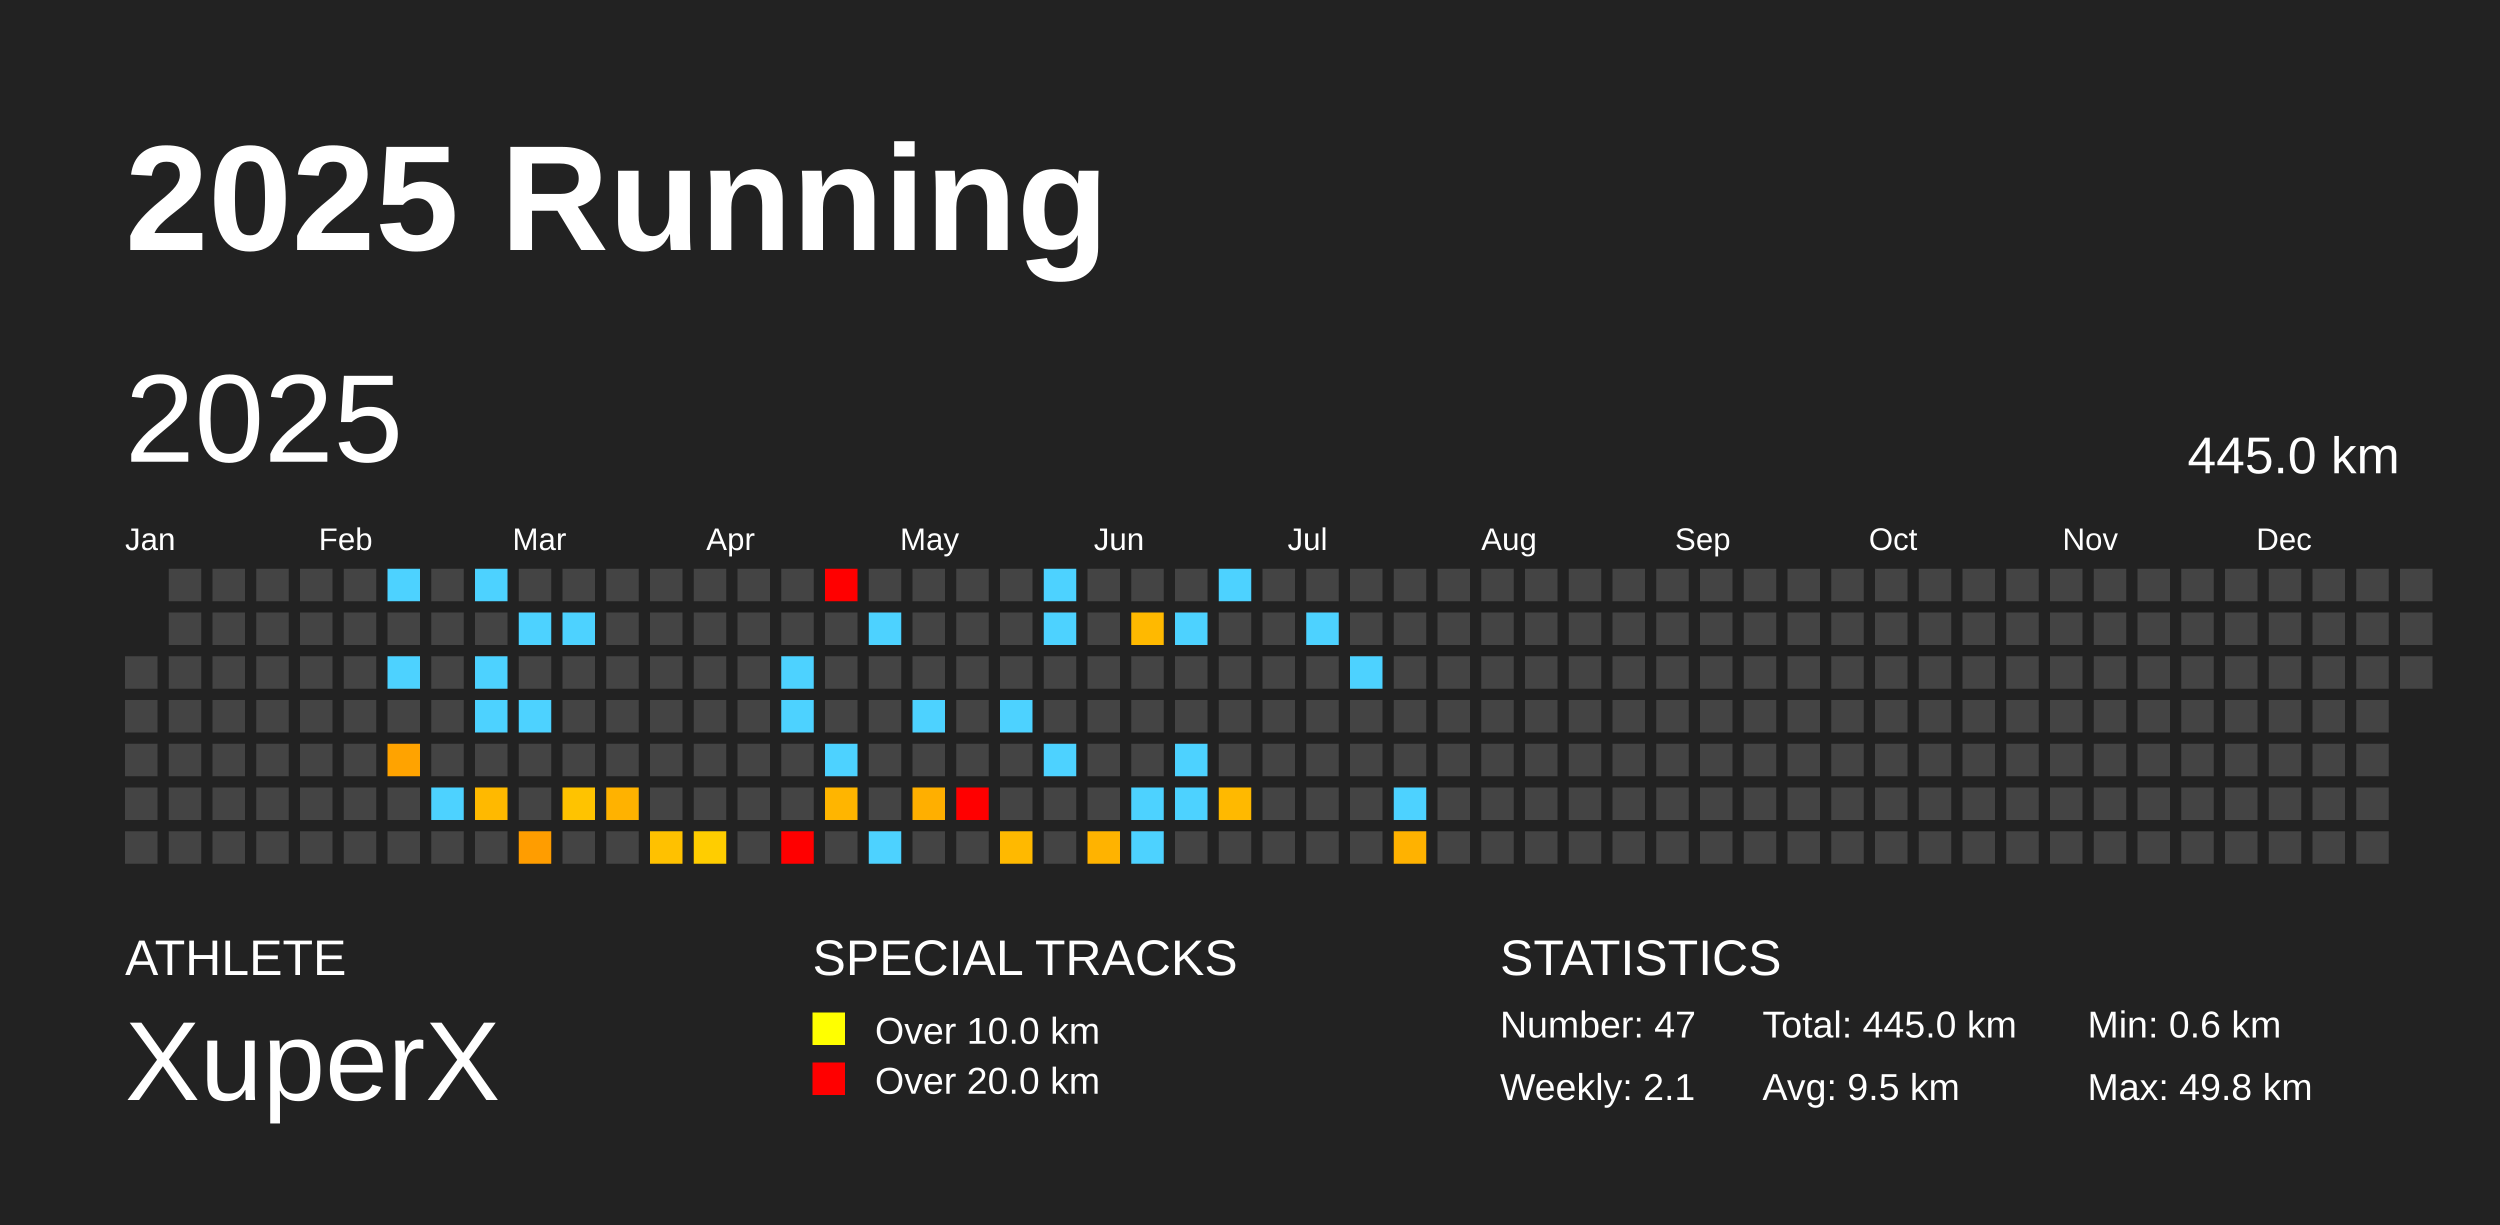
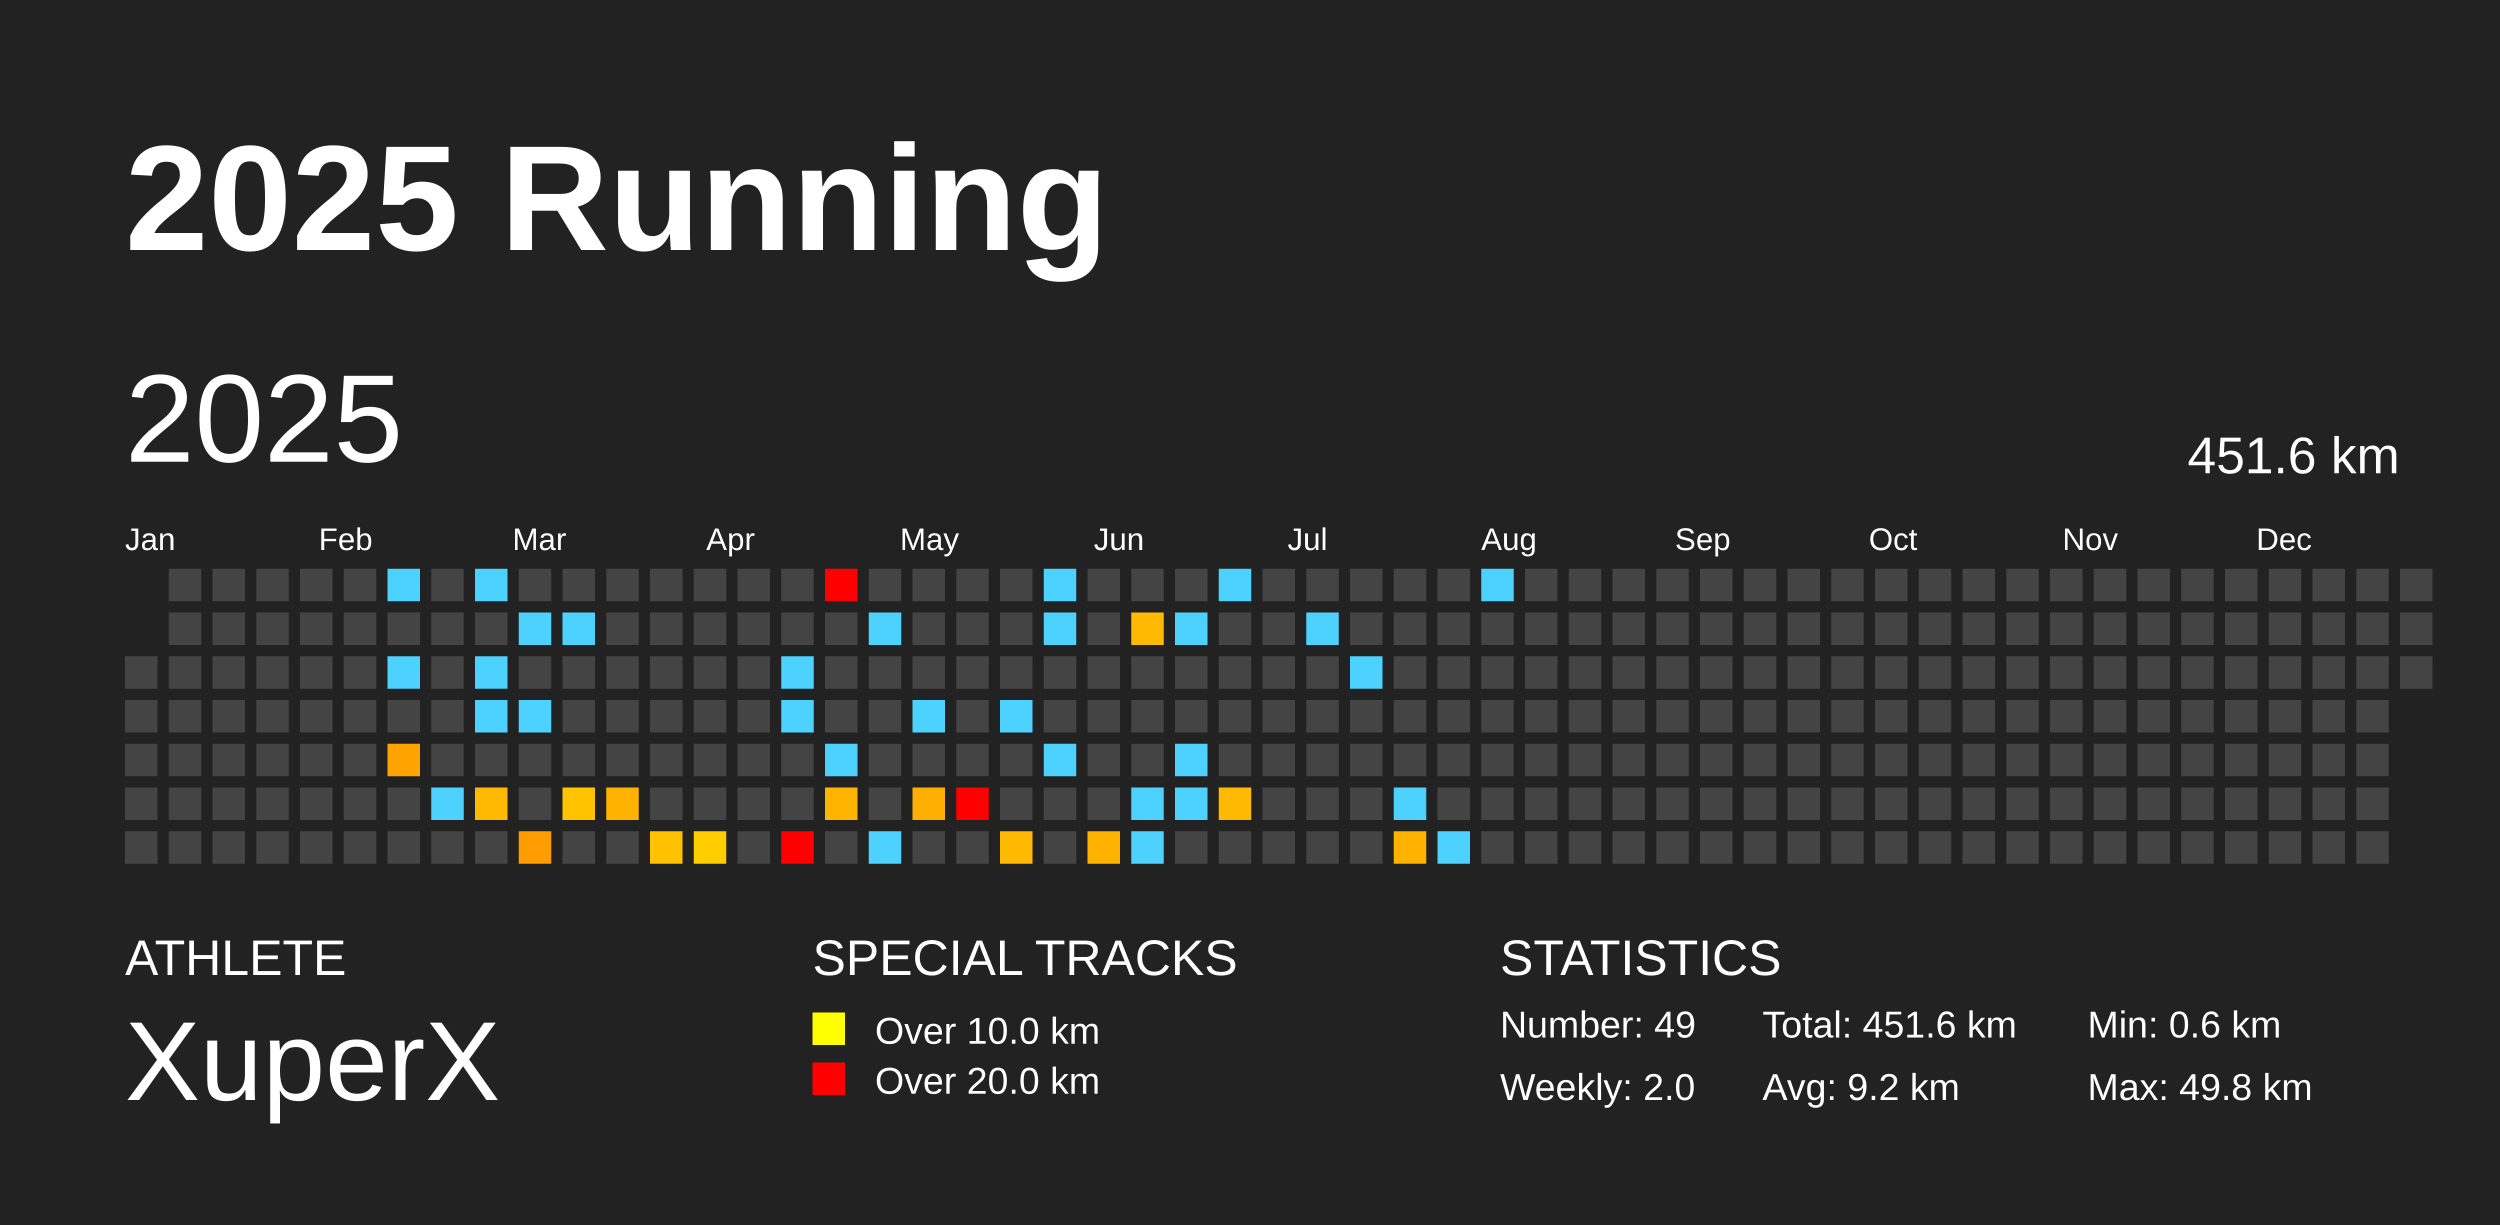
<svg xmlns="http://www.w3.org/2000/svg" baseProfile="full" height="98mm" version="1.1" viewBox="0,0,200,98" width="200mm">
  <defs />
  <rect fill="#222222" height="98" width="200" x="0" y="0" />
  <text fill="#FFFFFF" style="font-size:12px; font-family:Arial; font-weight:bold;" x="10" y="20">2025 Running</text>
  <text fill="#FFFFFF" style="font-size:4px; font-family:Arial" x="10" y="78">ATHLETE</text>
  <text fill="#FFFFFF" style="font-size:9px; font-family:Arial" x="10" y="88">XuperX</text>
  <text fill="#FFFFFF" style="font-size:4px; font-family:Arial" x="65" y="78">SPECIAL TRACKS</text>
  <rect fill="yellow" height="2.6" width="2.6" x="65" y="81" />
  <text fill="#FFFFFF" style="font-size:3px; font-family:Arial" x="70" y="83.5">Over 10.0 km</text>
  <rect fill="red" height="2.6" width="2.6" x="65" y="85" />
  <text fill="#FFFFFF" style="font-size:3px; font-family:Arial" x="70" y="87.5">Over 20.0 km</text>
  <text fill="#FFFFFF" style="font-size:4px; font-family:Arial" x="120" y="78">STATISTICS</text>
-   <text fill="#FFFFFF" style="font-size:3px; font-family:Arial" x="120" y="83">Number: 47</text>
-   <text fill="#FFFFFF" style="font-size:3px; font-family:Arial" x="120" y="88">Weekly: 2.1</text>
-   <text fill="#FFFFFF" style="font-size:3px; font-family:Arial" x="141" y="83">Total: 445.0 km</text>
-   <text fill="#FFFFFF" style="font-size:3px; font-family:Arial" x="141" y="88">Avg: 9.5 km</text>
+   <text fill="#FFFFFF" style="font-size:3px; font-family:Arial" x="120" y="83">Number: 49</text>
+   <text fill="#FFFFFF" style="font-size:3px; font-family:Arial" x="120" y="88">Weekly: 2.0</text>
+   <text fill="#FFFFFF" style="font-size:3px; font-family:Arial" x="141" y="83">Total: 451.6 km</text>
+   <text fill="#FFFFFF" style="font-size:3px; font-family:Arial" x="141" y="88">Avg: 9.2 km</text>
  <text fill="#FFFFFF" style="font-size:3px; font-family:Arial" x="167" y="83">Min: 0.6 km</text>
  <text fill="#FFFFFF" style="font-size:3px; font-family:Arial" x="167" y="88">Max: 49.8 km</text>
  <text dominant-baseline="hanging" fill="#FFFFFF" style="font-size:10.0px; font-family:Arial;" x="10" y="30">2025</text>
-   <text dominant-baseline="hanging" fill="#FFFFFF" style="font-size:4.125px; font-family:Arial;" x="175" y="35">445.0 km</text>
+   <text dominant-baseline="hanging" fill="#FFFFFF" style="font-size:4.125px; font-family:Arial;" x="175" y="35">451.6 km</text>
  <text fill="#FFFFFF" style="font-size:2.5px; font-family:Arial" x="10.0" y="44">Jan</text>
  <text fill="#FFFFFF" style="font-size:2.5px; font-family:Arial" x="25.5" y="44">Feb</text>
  <text fill="#FFFFFF" style="font-size:2.5px; font-family:Arial" x="41.0" y="44">Mar</text>
  <text fill="#FFFFFF" style="font-size:2.5px; font-family:Arial" x="56.5" y="44">Apr</text>
  <text fill="#FFFFFF" style="font-size:2.5px; font-family:Arial" x="72.0" y="44">May</text>
  <text fill="#FFFFFF" style="font-size:2.5px; font-family:Arial" x="87.5" y="44">Jun</text>
  <text fill="#FFFFFF" style="font-size:2.5px; font-family:Arial" x="103.0" y="44">Jul</text>
  <text fill="#FFFFFF" style="font-size:2.5px; font-family:Arial" x="118.5" y="44">Aug</text>
  <text fill="#FFFFFF" style="font-size:2.5px; font-family:Arial" x="134.0" y="44">Sep</text>
  <text fill="#FFFFFF" style="font-size:2.5px; font-family:Arial" x="149.5" y="44">Oct</text>
  <text fill="#FFFFFF" style="font-size:2.5px; font-family:Arial" x="165.0" y="44">Nov</text>
  <text fill="#FFFFFF" style="font-size:2.5px; font-family:Arial" x="180.5" y="44">Dec</text>
  <rect fill="#444444" height="2.6" width="2.6" x="10.0" y="52.5" />
  <rect fill="#444444" height="2.6" width="2.6" x="10.0" y="56.0" />
  <rect fill="#444444" height="2.6" width="2.6" x="10.0" y="59.5" />
  <rect fill="#444444" height="2.6" width="2.6" x="10.0" y="63.0" />
  <rect fill="#444444" height="2.6" width="2.6" x="10.0" y="66.5" />
  <rect fill="#444444" height="2.6" width="2.6" x="13.5" y="45.5" />
  <rect fill="#444444" height="2.6" width="2.6" x="13.5" y="49.0" />
  <rect fill="#444444" height="2.6" width="2.6" x="13.5" y="52.5" />
  <rect fill="#444444" height="2.6" width="2.6" x="13.5" y="56.0" />
  <rect fill="#444444" height="2.6" width="2.6" x="13.5" y="59.5" />
  <rect fill="#444444" height="2.6" width="2.6" x="13.5" y="63.0" />
  <rect fill="#444444" height="2.6" width="2.6" x="13.5" y="66.5" />
  <rect fill="#444444" height="2.6" width="2.6" x="17.0" y="45.5" />
  <rect fill="#444444" height="2.6" width="2.6" x="17.0" y="49.0" />
  <rect fill="#444444" height="2.6" width="2.6" x="17.0" y="52.5" />
  <rect fill="#444444" height="2.6" width="2.6" x="17.0" y="56.0" />
  <rect fill="#444444" height="2.6" width="2.6" x="17.0" y="59.5" />
  <rect fill="#444444" height="2.6" width="2.6" x="17.0" y="63.0" />
  <rect fill="#444444" height="2.6" width="2.6" x="17.0" y="66.5" />
  <rect fill="#444444" height="2.6" width="2.6" x="20.5" y="45.5" />
  <rect fill="#444444" height="2.6" width="2.6" x="20.5" y="49.0" />
  <rect fill="#444444" height="2.6" width="2.6" x="20.5" y="52.5" />
  <rect fill="#444444" height="2.6" width="2.6" x="20.5" y="56.0" />
  <rect fill="#444444" height="2.6" width="2.6" x="20.5" y="59.5" />
  <rect fill="#444444" height="2.6" width="2.6" x="20.5" y="63.0" />
  <rect fill="#444444" height="2.6" width="2.6" x="20.5" y="66.5" />
  <rect fill="#444444" height="2.6" width="2.6" x="24.0" y="45.5" />
  <rect fill="#444444" height="2.6" width="2.6" x="24.0" y="49.0" />
  <rect fill="#444444" height="2.6" width="2.6" x="24.0" y="52.5" />
  <rect fill="#444444" height="2.6" width="2.6" x="24.0" y="56.0" />
  <rect fill="#444444" height="2.6" width="2.6" x="24.0" y="59.5" />
  <rect fill="#444444" height="2.6" width="2.6" x="24.0" y="63.0" />
  <rect fill="#444444" height="2.6" width="2.6" x="24.0" y="66.5" />
  <rect fill="#444444" height="2.6" width="2.6" x="27.5" y="45.5" />
  <rect fill="#444444" height="2.6" width="2.6" x="27.5" y="49.0" />
  <rect fill="#444444" height="2.6" width="2.6" x="27.5" y="52.5" />
  <rect fill="#444444" height="2.6" width="2.6" x="27.5" y="56.0" />
  <rect fill="#444444" height="2.6" width="2.6" x="27.5" y="59.5" />
  <rect fill="#444444" height="2.6" width="2.6" x="27.5" y="63.0" />
  <rect fill="#444444" height="2.6" width="2.6" x="27.5" y="66.5" />
  <rect fill="#4dd2ff" height="2.6" width="2.6" x="31.0" y="45.5" />
  <rect fill="#444444" height="2.6" width="2.6" x="31.0" y="49.0" />
  <rect fill="#4dd2ff" height="2.6" width="2.6" x="31.0" y="52.5" />
  <rect fill="#444444" height="2.6" width="2.6" x="31.0" y="56.0" />
  <rect fill="#ffa300" height="2.6" width="2.6" x="31.0" y="59.5" />
  <rect fill="#444444" height="2.6" width="2.6" x="31.0" y="63.0" />
  <rect fill="#444444" height="2.6" width="2.6" x="31.0" y="66.5" />
  <rect fill="#444444" height="2.6" width="2.6" x="34.5" y="45.5" />
  <rect fill="#444444" height="2.6" width="2.6" x="34.5" y="49.0" />
  <rect fill="#444444" height="2.6" width="2.6" x="34.5" y="52.5" />
  <rect fill="#444444" height="2.6" width="2.6" x="34.5" y="56.0" />
  <rect fill="#444444" height="2.6" width="2.6" x="34.5" y="59.5" />
  <rect fill="#4dd2ff" height="2.6" width="2.6" x="34.5" y="63.0" />
  <rect fill="#444444" height="2.6" width="2.6" x="34.5" y="66.5" />
  <rect fill="#4dd2ff" height="2.6" width="2.6" x="38.0" y="45.5" />
  <rect fill="#444444" height="2.6" width="2.6" x="38.0" y="49.0" />
  <rect fill="#4dd2ff" height="2.6" width="2.6" x="38.0" y="52.5" />
  <rect fill="#4dd2ff" height="2.6" width="2.6" x="38.0" y="56.0" />
  <rect fill="#444444" height="2.6" width="2.6" x="38.0" y="59.5" />
  <rect fill="#ffb900" height="2.6" width="2.6" x="38.0" y="63.0" />
  <rect fill="#444444" height="2.6" width="2.6" x="38.0" y="66.5" />
  <rect fill="#444444" height="2.6" width="2.6" x="41.5" y="45.5" />
  <rect fill="#4dd2ff" height="2.6" width="2.6" x="41.5" y="49.0" />
  <rect fill="#444444" height="2.6" width="2.6" x="41.5" y="52.5" />
  <rect fill="#4dd2ff" height="2.6" width="2.6" x="41.5" y="56.0" />
  <rect fill="#444444" height="2.6" width="2.6" x="41.5" y="59.5" />
  <rect fill="#444444" height="2.6" width="2.6" x="41.5" y="63.0" />
  <rect fill="#ff9d00" height="2.6" width="2.6" x="41.5" y="66.5" />
  <rect fill="#444444" height="2.6" width="2.6" x="45.0" y="45.5" />
  <rect fill="#4dd2ff" height="2.6" width="2.6" x="45.0" y="49.0" />
  <rect fill="#444444" height="2.6" width="2.6" x="45.0" y="52.5" />
  <rect fill="#444444" height="2.6" width="2.6" x="45.0" y="56.0" />
  <rect fill="#444444" height="2.6" width="2.6" x="45.0" y="59.5" />
  <rect fill="#ffc300" height="2.6" width="2.6" x="45.0" y="63.0" />
  <rect fill="#444444" height="2.6" width="2.6" x="45.0" y="66.5" />
  <rect fill="#444444" height="2.6" width="2.6" x="48.5" y="45.5" />
  <rect fill="#444444" height="2.6" width="2.6" x="48.5" y="49.0" />
  <rect fill="#444444" height="2.6" width="2.6" x="48.5" y="52.5" />
  <rect fill="#444444" height="2.6" width="2.6" x="48.5" y="56.0" />
  <rect fill="#444444" height="2.6" width="2.6" x="48.5" y="59.5" />
  <rect fill="#ffb200" height="2.6" width="2.6" x="48.5" y="63.0" />
  <rect fill="#444444" height="2.6" width="2.6" x="48.5" y="66.5" />
  <rect fill="#444444" height="2.6" width="2.6" x="52.0" y="45.5" />
  <rect fill="#444444" height="2.6" width="2.6" x="52.0" y="49.0" />
  <rect fill="#444444" height="2.6" width="2.6" x="52.0" y="52.5" />
  <rect fill="#444444" height="2.6" width="2.6" x="52.0" y="56.0" />
  <rect fill="#444444" height="2.6" width="2.6" x="52.0" y="59.5" />
  <rect fill="#444444" height="2.6" width="2.6" x="52.0" y="63.0" />
  <rect fill="#ffc100" height="2.6" width="2.6" x="52.0" y="66.5" />
  <rect fill="#444444" height="2.6" width="2.6" x="55.5" y="45.5" />
  <rect fill="#444444" height="2.6" width="2.6" x="55.5" y="49.0" />
  <rect fill="#444444" height="2.6" width="2.6" x="55.5" y="52.5" />
  <rect fill="#444444" height="2.6" width="2.6" x="55.5" y="56.0" />
  <rect fill="#444444" height="2.6" width="2.6" x="55.5" y="59.5" />
  <rect fill="#444444" height="2.6" width="2.6" x="55.5" y="63.0" />
  <rect fill="#ffcd00" height="2.6" width="2.6" x="55.5" y="66.5" />
  <rect fill="#444444" height="2.6" width="2.6" x="59.0" y="45.5" />
  <rect fill="#444444" height="2.6" width="2.6" x="59.0" y="49.0" />
  <rect fill="#444444" height="2.6" width="2.6" x="59.0" y="52.5" />
  <rect fill="#444444" height="2.6" width="2.6" x="59.0" y="56.0" />
  <rect fill="#444444" height="2.6" width="2.6" x="59.0" y="59.5" />
  <rect fill="#444444" height="2.6" width="2.6" x="59.0" y="63.0" />
  <rect fill="#444444" height="2.6" width="2.6" x="59.0" y="66.5" />
  <rect fill="#444444" height="2.6" width="2.6" x="62.5" y="45.5" />
  <rect fill="#444444" height="2.6" width="2.6" x="62.5" y="49.0" />
  <rect fill="#4dd2ff" height="2.6" width="2.6" x="62.5" y="52.5" />
  <rect fill="#4dd2ff" height="2.6" width="2.6" x="62.5" y="56.0" />
  <rect fill="#444444" height="2.6" width="2.6" x="62.5" y="59.5" />
  <rect fill="#444444" height="2.6" width="2.6" x="62.5" y="63.0" />
  <rect fill="red" height="2.6" width="2.6" x="62.5" y="66.5" />
  <rect fill="red" height="2.6" width="2.6" x="66.0" y="45.5" />
  <rect fill="#444444" height="2.6" width="2.6" x="66.0" y="49.0" />
  <rect fill="#444444" height="2.6" width="2.6" x="66.0" y="52.5" />
  <rect fill="#444444" height="2.6" width="2.6" x="66.0" y="56.0" />
  <rect fill="#4dd2ff" height="2.6" width="2.6" x="66.0" y="59.5" />
  <rect fill="#ffb500" height="2.6" width="2.6" x="66.0" y="63.0" />
  <rect fill="#444444" height="2.6" width="2.6" x="66.0" y="66.5" />
  <rect fill="#444444" height="2.6" width="2.6" x="69.5" y="45.5" />
  <rect fill="#4dd2ff" height="2.6" width="2.6" x="69.5" y="49.0" />
  <rect fill="#444444" height="2.6" width="2.6" x="69.5" y="52.5" />
  <rect fill="#444444" height="2.6" width="2.6" x="69.5" y="56.0" />
  <rect fill="#444444" height="2.6" width="2.6" x="69.5" y="59.5" />
  <rect fill="#444444" height="2.6" width="2.6" x="69.5" y="63.0" />
  <rect fill="#4dd2ff" height="2.6" width="2.6" x="69.5" y="66.5" />
  <rect fill="#444444" height="2.6" width="2.6" x="73.0" y="45.5" />
  <rect fill="#444444" height="2.6" width="2.6" x="73.0" y="49.0" />
  <rect fill="#444444" height="2.6" width="2.6" x="73.0" y="52.5" />
  <rect fill="#4dd2ff" height="2.6" width="2.6" x="73.0" y="56.0" />
  <rect fill="#444444" height="2.6" width="2.6" x="73.0" y="59.5" />
  <rect fill="#ffaf00" height="2.6" width="2.6" x="73.0" y="63.0" />
  <rect fill="#444444" height="2.6" width="2.6" x="73.0" y="66.5" />
  <rect fill="#444444" height="2.6" width="2.6" x="76.5" y="45.5" />
  <rect fill="#444444" height="2.6" width="2.6" x="76.5" y="49.0" />
  <rect fill="#444444" height="2.6" width="2.6" x="76.5" y="52.5" />
  <rect fill="#444444" height="2.6" width="2.6" x="76.5" y="56.0" />
  <rect fill="#444444" height="2.6" width="2.6" x="76.5" y="59.5" />
  <rect fill="red" height="2.6" width="2.6" x="76.5" y="63.0" />
  <rect fill="#444444" height="2.6" width="2.6" x="76.5" y="66.5" />
  <rect fill="#444444" height="2.6" width="2.6" x="80.0" y="45.5" />
  <rect fill="#444444" height="2.6" width="2.6" x="80.0" y="49.0" />
  <rect fill="#444444" height="2.6" width="2.6" x="80.0" y="52.5" />
  <rect fill="#4dd2ff" height="2.6" width="2.6" x="80.0" y="56.0" />
  <rect fill="#444444" height="2.6" width="2.6" x="80.0" y="59.5" />
  <rect fill="#444444" height="2.6" width="2.6" x="80.0" y="63.0" />
  <rect fill="#ffb900" height="2.6" width="2.6" x="80.0" y="66.5" />
  <rect fill="#4dd2ff" height="2.6" width="2.6" x="83.5" y="45.5" />
  <rect fill="#4dd2ff" height="2.6" width="2.6" x="83.5" y="49.0" />
  <rect fill="#444444" height="2.6" width="2.6" x="83.5" y="52.5" />
  <rect fill="#444444" height="2.6" width="2.6" x="83.5" y="56.0" />
  <rect fill="#4dd2ff" height="2.6" width="2.6" x="83.5" y="59.5" />
  <rect fill="#444444" height="2.6" width="2.6" x="83.5" y="63.0" />
  <rect fill="#444444" height="2.6" width="2.6" x="83.5" y="66.5" />
  <rect fill="#444444" height="2.6" width="2.6" x="87.0" y="45.5" />
  <rect fill="#444444" height="2.6" width="2.6" x="87.0" y="49.0" />
  <rect fill="#444444" height="2.6" width="2.6" x="87.0" y="52.5" />
  <rect fill="#444444" height="2.6" width="2.6" x="87.0" y="56.0" />
  <rect fill="#444444" height="2.6" width="2.6" x="87.0" y="59.5" />
  <rect fill="#444444" height="2.6" width="2.6" x="87.0" y="63.0" />
  <rect fill="#ffb300" height="2.6" width="2.6" x="87.0" y="66.5" />
  <rect fill="#444444" height="2.6" width="2.6" x="90.5" y="45.5" />
  <rect fill="#ffb900" height="2.6" width="2.6" x="90.5" y="49.0" />
  <rect fill="#444444" height="2.6" width="2.6" x="90.5" y="52.5" />
  <rect fill="#444444" height="2.6" width="2.6" x="90.5" y="56.0" />
  <rect fill="#444444" height="2.6" width="2.6" x="90.5" y="59.5" />
  <rect fill="#4dd2ff" height="2.6" width="2.6" x="90.5" y="63.0" />
  <rect fill="#4dd2ff" height="2.6" width="2.6" x="90.5" y="66.5" />
  <rect fill="#444444" height="2.6" width="2.6" x="94.0" y="45.5" />
  <rect fill="#4dd2ff" height="2.6" width="2.6" x="94.0" y="49.0" />
  <rect fill="#444444" height="2.6" width="2.6" x="94.0" y="52.5" />
  <rect fill="#444444" height="2.6" width="2.6" x="94.0" y="56.0" />
  <rect fill="#4dd2ff" height="2.6" width="2.6" x="94.0" y="59.5" />
  <rect fill="#4dd2ff" height="2.6" width="2.6" x="94.0" y="63.0" />
  <rect fill="#444444" height="2.6" width="2.6" x="94.0" y="66.5" />
  <rect fill="#4dd2ff" height="2.6" width="2.6" x="97.5" y="45.5" />
  <rect fill="#444444" height="2.6" width="2.6" x="97.5" y="49.0" />
  <rect fill="#444444" height="2.6" width="2.6" x="97.5" y="52.5" />
  <rect fill="#444444" height="2.6" width="2.6" x="97.5" y="56.0" />
  <rect fill="#444444" height="2.6" width="2.6" x="97.5" y="59.5" />
  <rect fill="#ffb900" height="2.6" width="2.6" x="97.5" y="63.0" />
  <rect fill="#444444" height="2.6" width="2.6" x="97.5" y="66.5" />
  <rect fill="#444444" height="2.6" width="2.6" x="101.0" y="45.5" />
  <rect fill="#444444" height="2.6" width="2.6" x="101.0" y="49.0" />
  <rect fill="#444444" height="2.6" width="2.6" x="101.0" y="52.5" />
  <rect fill="#444444" height="2.6" width="2.6" x="101.0" y="56.0" />
  <rect fill="#444444" height="2.6" width="2.6" x="101.0" y="59.5" />
  <rect fill="#444444" height="2.6" width="2.6" x="101.0" y="63.0" />
  <rect fill="#444444" height="2.6" width="2.6" x="101.0" y="66.5" />
  <rect fill="#444444" height="2.6" width="2.6" x="104.5" y="45.5" />
  <rect fill="#4dd2ff" height="2.6" width="2.6" x="104.5" y="49.0" />
  <rect fill="#444444" height="2.6" width="2.6" x="104.5" y="52.5" />
  <rect fill="#444444" height="2.6" width="2.6" x="104.5" y="56.0" />
  <rect fill="#444444" height="2.6" width="2.6" x="104.5" y="59.5" />
  <rect fill="#444444" height="2.6" width="2.6" x="104.5" y="63.0" />
  <rect fill="#444444" height="2.6" width="2.6" x="104.5" y="66.5" />
  <rect fill="#444444" height="2.6" width="2.6" x="108.0" y="45.5" />
  <rect fill="#444444" height="2.6" width="2.6" x="108.0" y="49.0" />
  <rect fill="#4dd2ff" height="2.6" width="2.6" x="108.0" y="52.5" />
  <rect fill="#444444" height="2.6" width="2.6" x="108.0" y="56.0" />
  <rect fill="#444444" height="2.6" width="2.6" x="108.0" y="59.5" />
  <rect fill="#444444" height="2.6" width="2.6" x="108.0" y="63.0" />
  <rect fill="#444444" height="2.6" width="2.6" x="108.0" y="66.5" />
  <rect fill="#444444" height="2.6" width="2.6" x="111.5" y="45.5" />
  <rect fill="#444444" height="2.6" width="2.6" x="111.5" y="49.0" />
  <rect fill="#444444" height="2.6" width="2.6" x="111.5" y="52.5" />
  <rect fill="#444444" height="2.6" width="2.6" x="111.5" y="56.0" />
  <rect fill="#444444" height="2.6" width="2.6" x="111.5" y="59.5" />
  <rect fill="#4dd2ff" height="2.6" width="2.6" x="111.5" y="63.0" />
  <rect fill="#ffb200" height="2.6" width="2.6" x="111.5" y="66.5" />
  <rect fill="#444444" height="2.6" width="2.6" x="115.0" y="45.5" />
  <rect fill="#444444" height="2.6" width="2.6" x="115.0" y="49.0" />
  <rect fill="#444444" height="2.6" width="2.6" x="115.0" y="52.5" />
  <rect fill="#444444" height="2.6" width="2.6" x="115.0" y="56.0" />
  <rect fill="#444444" height="2.6" width="2.6" x="115.0" y="59.5" />
  <rect fill="#444444" height="2.6" width="2.6" x="115.0" y="63.0" />
-   <rect fill="#444444" height="2.6" width="2.6" x="115.0" y="66.5" />
-   <rect fill="#444444" height="2.6" width="2.6" x="118.5" y="45.5" />
+   <rect fill="#4dd2ff" height="2.6" width="2.6" x="115.0" y="66.5" />
+   <rect fill="#4dd2ff" height="2.6" width="2.6" x="118.5" y="45.5" />
  <rect fill="#444444" height="2.6" width="2.6" x="118.5" y="49.0" />
  <rect fill="#444444" height="2.6" width="2.6" x="118.5" y="52.5" />
  <rect fill="#444444" height="2.6" width="2.6" x="118.5" y="56.0" />
  <rect fill="#444444" height="2.6" width="2.6" x="118.5" y="59.5" />
  <rect fill="#444444" height="2.6" width="2.6" x="118.5" y="63.0" />
  <rect fill="#444444" height="2.6" width="2.6" x="118.5" y="66.5" />
  <rect fill="#444444" height="2.6" width="2.6" x="122.0" y="45.5" />
  <rect fill="#444444" height="2.6" width="2.6" x="122.0" y="49.0" />
  <rect fill="#444444" height="2.6" width="2.6" x="122.0" y="52.5" />
  <rect fill="#444444" height="2.6" width="2.6" x="122.0" y="56.0" />
  <rect fill="#444444" height="2.6" width="2.6" x="122.0" y="59.5" />
  <rect fill="#444444" height="2.6" width="2.6" x="122.0" y="63.0" />
  <rect fill="#444444" height="2.6" width="2.6" x="122.0" y="66.5" />
  <rect fill="#444444" height="2.6" width="2.6" x="125.5" y="45.5" />
  <rect fill="#444444" height="2.6" width="2.6" x="125.5" y="49.0" />
  <rect fill="#444444" height="2.6" width="2.6" x="125.5" y="52.5" />
  <rect fill="#444444" height="2.6" width="2.6" x="125.5" y="56.0" />
  <rect fill="#444444" height="2.6" width="2.6" x="125.5" y="59.5" />
  <rect fill="#444444" height="2.6" width="2.6" x="125.5" y="63.0" />
  <rect fill="#444444" height="2.6" width="2.6" x="125.5" y="66.5" />
  <rect fill="#444444" height="2.6" width="2.6" x="129.0" y="45.5" />
  <rect fill="#444444" height="2.6" width="2.6" x="129.0" y="49.0" />
  <rect fill="#444444" height="2.6" width="2.6" x="129.0" y="52.5" />
  <rect fill="#444444" height="2.6" width="2.6" x="129.0" y="56.0" />
  <rect fill="#444444" height="2.6" width="2.6" x="129.0" y="59.5" />
  <rect fill="#444444" height="2.6" width="2.6" x="129.0" y="63.0" />
  <rect fill="#444444" height="2.6" width="2.6" x="129.0" y="66.5" />
  <rect fill="#444444" height="2.6" width="2.6" x="132.5" y="45.5" />
  <rect fill="#444444" height="2.6" width="2.6" x="132.5" y="49.0" />
  <rect fill="#444444" height="2.6" width="2.6" x="132.5" y="52.5" />
  <rect fill="#444444" height="2.6" width="2.6" x="132.5" y="56.0" />
  <rect fill="#444444" height="2.6" width="2.6" x="132.5" y="59.5" />
  <rect fill="#444444" height="2.6" width="2.6" x="132.5" y="63.0" />
  <rect fill="#444444" height="2.6" width="2.6" x="132.5" y="66.5" />
  <rect fill="#444444" height="2.6" width="2.6" x="136.0" y="45.5" />
  <rect fill="#444444" height="2.6" width="2.6" x="136.0" y="49.0" />
  <rect fill="#444444" height="2.6" width="2.6" x="136.0" y="52.5" />
  <rect fill="#444444" height="2.6" width="2.6" x="136.0" y="56.0" />
  <rect fill="#444444" height="2.6" width="2.6" x="136.0" y="59.5" />
  <rect fill="#444444" height="2.6" width="2.6" x="136.0" y="63.0" />
  <rect fill="#444444" height="2.6" width="2.6" x="136.0" y="66.5" />
  <rect fill="#444444" height="2.6" width="2.6" x="139.5" y="45.5" />
  <rect fill="#444444" height="2.6" width="2.6" x="139.5" y="49.0" />
  <rect fill="#444444" height="2.6" width="2.6" x="139.5" y="52.5" />
  <rect fill="#444444" height="2.6" width="2.6" x="139.5" y="56.0" />
  <rect fill="#444444" height="2.6" width="2.6" x="139.5" y="59.5" />
  <rect fill="#444444" height="2.6" width="2.6" x="139.5" y="63.0" />
  <rect fill="#444444" height="2.6" width="2.6" x="139.5" y="66.5" />
  <rect fill="#444444" height="2.6" width="2.6" x="143.0" y="45.5" />
  <rect fill="#444444" height="2.6" width="2.6" x="143.0" y="49.0" />
  <rect fill="#444444" height="2.6" width="2.6" x="143.0" y="52.5" />
  <rect fill="#444444" height="2.6" width="2.6" x="143.0" y="56.0" />
  <rect fill="#444444" height="2.6" width="2.6" x="143.0" y="59.5" />
  <rect fill="#444444" height="2.6" width="2.6" x="143.0" y="63.0" />
  <rect fill="#444444" height="2.6" width="2.6" x="143.0" y="66.5" />
  <rect fill="#444444" height="2.6" width="2.6" x="146.5" y="45.5" />
  <rect fill="#444444" height="2.6" width="2.6" x="146.5" y="49.0" />
  <rect fill="#444444" height="2.6" width="2.6" x="146.5" y="52.5" />
  <rect fill="#444444" height="2.6" width="2.6" x="146.5" y="56.0" />
  <rect fill="#444444" height="2.6" width="2.6" x="146.5" y="59.5" />
  <rect fill="#444444" height="2.6" width="2.6" x="146.5" y="63.0" />
  <rect fill="#444444" height="2.6" width="2.6" x="146.5" y="66.5" />
  <rect fill="#444444" height="2.6" width="2.6" x="150.0" y="45.5" />
  <rect fill="#444444" height="2.6" width="2.6" x="150.0" y="49.0" />
  <rect fill="#444444" height="2.6" width="2.6" x="150.0" y="52.5" />
  <rect fill="#444444" height="2.6" width="2.6" x="150.0" y="56.0" />
  <rect fill="#444444" height="2.6" width="2.6" x="150.0" y="59.5" />
  <rect fill="#444444" height="2.6" width="2.6" x="150.0" y="63.0" />
  <rect fill="#444444" height="2.6" width="2.6" x="150.0" y="66.5" />
  <rect fill="#444444" height="2.6" width="2.6" x="153.5" y="45.5" />
  <rect fill="#444444" height="2.6" width="2.6" x="153.5" y="49.0" />
  <rect fill="#444444" height="2.6" width="2.6" x="153.5" y="52.5" />
  <rect fill="#444444" height="2.6" width="2.6" x="153.5" y="56.0" />
  <rect fill="#444444" height="2.6" width="2.6" x="153.5" y="59.5" />
  <rect fill="#444444" height="2.6" width="2.6" x="153.5" y="63.0" />
  <rect fill="#444444" height="2.6" width="2.6" x="153.5" y="66.5" />
  <rect fill="#444444" height="2.6" width="2.6" x="157.0" y="45.5" />
  <rect fill="#444444" height="2.6" width="2.6" x="157.0" y="49.0" />
  <rect fill="#444444" height="2.6" width="2.6" x="157.0" y="52.5" />
  <rect fill="#444444" height="2.6" width="2.6" x="157.0" y="56.0" />
  <rect fill="#444444" height="2.6" width="2.6" x="157.0" y="59.5" />
  <rect fill="#444444" height="2.6" width="2.6" x="157.0" y="63.0" />
  <rect fill="#444444" height="2.6" width="2.6" x="157.0" y="66.5" />
  <rect fill="#444444" height="2.6" width="2.6" x="160.5" y="45.5" />
  <rect fill="#444444" height="2.6" width="2.6" x="160.5" y="49.0" />
  <rect fill="#444444" height="2.6" width="2.6" x="160.5" y="52.5" />
  <rect fill="#444444" height="2.6" width="2.6" x="160.5" y="56.0" />
  <rect fill="#444444" height="2.6" width="2.6" x="160.5" y="59.5" />
  <rect fill="#444444" height="2.6" width="2.6" x="160.5" y="63.0" />
  <rect fill="#444444" height="2.6" width="2.6" x="160.5" y="66.5" />
  <rect fill="#444444" height="2.6" width="2.6" x="164.0" y="45.5" />
  <rect fill="#444444" height="2.6" width="2.6" x="164.0" y="49.0" />
  <rect fill="#444444" height="2.6" width="2.6" x="164.0" y="52.5" />
  <rect fill="#444444" height="2.6" width="2.6" x="164.0" y="56.0" />
  <rect fill="#444444" height="2.6" width="2.6" x="164.0" y="59.5" />
  <rect fill="#444444" height="2.6" width="2.6" x="164.0" y="63.0" />
  <rect fill="#444444" height="2.6" width="2.6" x="164.0" y="66.5" />
  <rect fill="#444444" height="2.6" width="2.6" x="167.5" y="45.5" />
  <rect fill="#444444" height="2.6" width="2.6" x="167.5" y="49.0" />
  <rect fill="#444444" height="2.6" width="2.6" x="167.5" y="52.5" />
  <rect fill="#444444" height="2.6" width="2.6" x="167.5" y="56.0" />
  <rect fill="#444444" height="2.6" width="2.6" x="167.5" y="59.5" />
  <rect fill="#444444" height="2.6" width="2.6" x="167.5" y="63.0" />
  <rect fill="#444444" height="2.6" width="2.6" x="167.5" y="66.5" />
  <rect fill="#444444" height="2.6" width="2.6" x="171.0" y="45.5" />
  <rect fill="#444444" height="2.6" width="2.6" x="171.0" y="49.0" />
  <rect fill="#444444" height="2.6" width="2.6" x="171.0" y="52.5" />
  <rect fill="#444444" height="2.6" width="2.6" x="171.0" y="56.0" />
  <rect fill="#444444" height="2.6" width="2.6" x="171.0" y="59.5" />
  <rect fill="#444444" height="2.6" width="2.6" x="171.0" y="63.0" />
  <rect fill="#444444" height="2.6" width="2.6" x="171.0" y="66.5" />
  <rect fill="#444444" height="2.6" width="2.6" x="174.5" y="45.5" />
  <rect fill="#444444" height="2.6" width="2.6" x="174.5" y="49.0" />
  <rect fill="#444444" height="2.6" width="2.6" x="174.5" y="52.5" />
  <rect fill="#444444" height="2.6" width="2.6" x="174.5" y="56.0" />
  <rect fill="#444444" height="2.6" width="2.6" x="174.5" y="59.5" />
  <rect fill="#444444" height="2.6" width="2.6" x="174.5" y="63.0" />
  <rect fill="#444444" height="2.6" width="2.6" x="174.5" y="66.5" />
  <rect fill="#444444" height="2.6" width="2.6" x="178.0" y="45.5" />
  <rect fill="#444444" height="2.6" width="2.6" x="178.0" y="49.0" />
  <rect fill="#444444" height="2.6" width="2.6" x="178.0" y="52.5" />
  <rect fill="#444444" height="2.6" width="2.6" x="178.0" y="56.0" />
  <rect fill="#444444" height="2.6" width="2.6" x="178.0" y="59.5" />
  <rect fill="#444444" height="2.6" width="2.6" x="178.0" y="63.0" />
  <rect fill="#444444" height="2.6" width="2.6" x="178.0" y="66.5" />
  <rect fill="#444444" height="2.6" width="2.6" x="181.5" y="45.5" />
  <rect fill="#444444" height="2.6" width="2.6" x="181.5" y="49.0" />
  <rect fill="#444444" height="2.6" width="2.6" x="181.5" y="52.5" />
  <rect fill="#444444" height="2.6" width="2.6" x="181.5" y="56.0" />
  <rect fill="#444444" height="2.6" width="2.6" x="181.5" y="59.5" />
  <rect fill="#444444" height="2.6" width="2.6" x="181.5" y="63.0" />
  <rect fill="#444444" height="2.6" width="2.6" x="181.5" y="66.5" />
  <rect fill="#444444" height="2.6" width="2.6" x="185.0" y="45.5" />
  <rect fill="#444444" height="2.6" width="2.6" x="185.0" y="49.0" />
  <rect fill="#444444" height="2.6" width="2.6" x="185.0" y="52.5" />
  <rect fill="#444444" height="2.6" width="2.6" x="185.0" y="56.0" />
  <rect fill="#444444" height="2.6" width="2.6" x="185.0" y="59.5" />
  <rect fill="#444444" height="2.6" width="2.6" x="185.0" y="63.0" />
  <rect fill="#444444" height="2.6" width="2.6" x="185.0" y="66.5" />
  <rect fill="#444444" height="2.6" width="2.6" x="188.5" y="45.5" />
  <rect fill="#444444" height="2.6" width="2.6" x="188.5" y="49.0" />
  <rect fill="#444444" height="2.6" width="2.6" x="188.5" y="52.5" />
  <rect fill="#444444" height="2.6" width="2.6" x="188.5" y="56.0" />
  <rect fill="#444444" height="2.6" width="2.6" x="188.5" y="59.5" />
  <rect fill="#444444" height="2.6" width="2.6" x="188.5" y="63.0" />
  <rect fill="#444444" height="2.6" width="2.6" x="188.5" y="66.5" />
  <rect fill="#444444" height="2.6" width="2.6" x="192.0" y="45.5" />
  <rect fill="#444444" height="2.6" width="2.6" x="192.0" y="49.0" />
  <rect fill="#444444" height="2.6" width="2.6" x="192.0" y="52.5" />
</svg>
